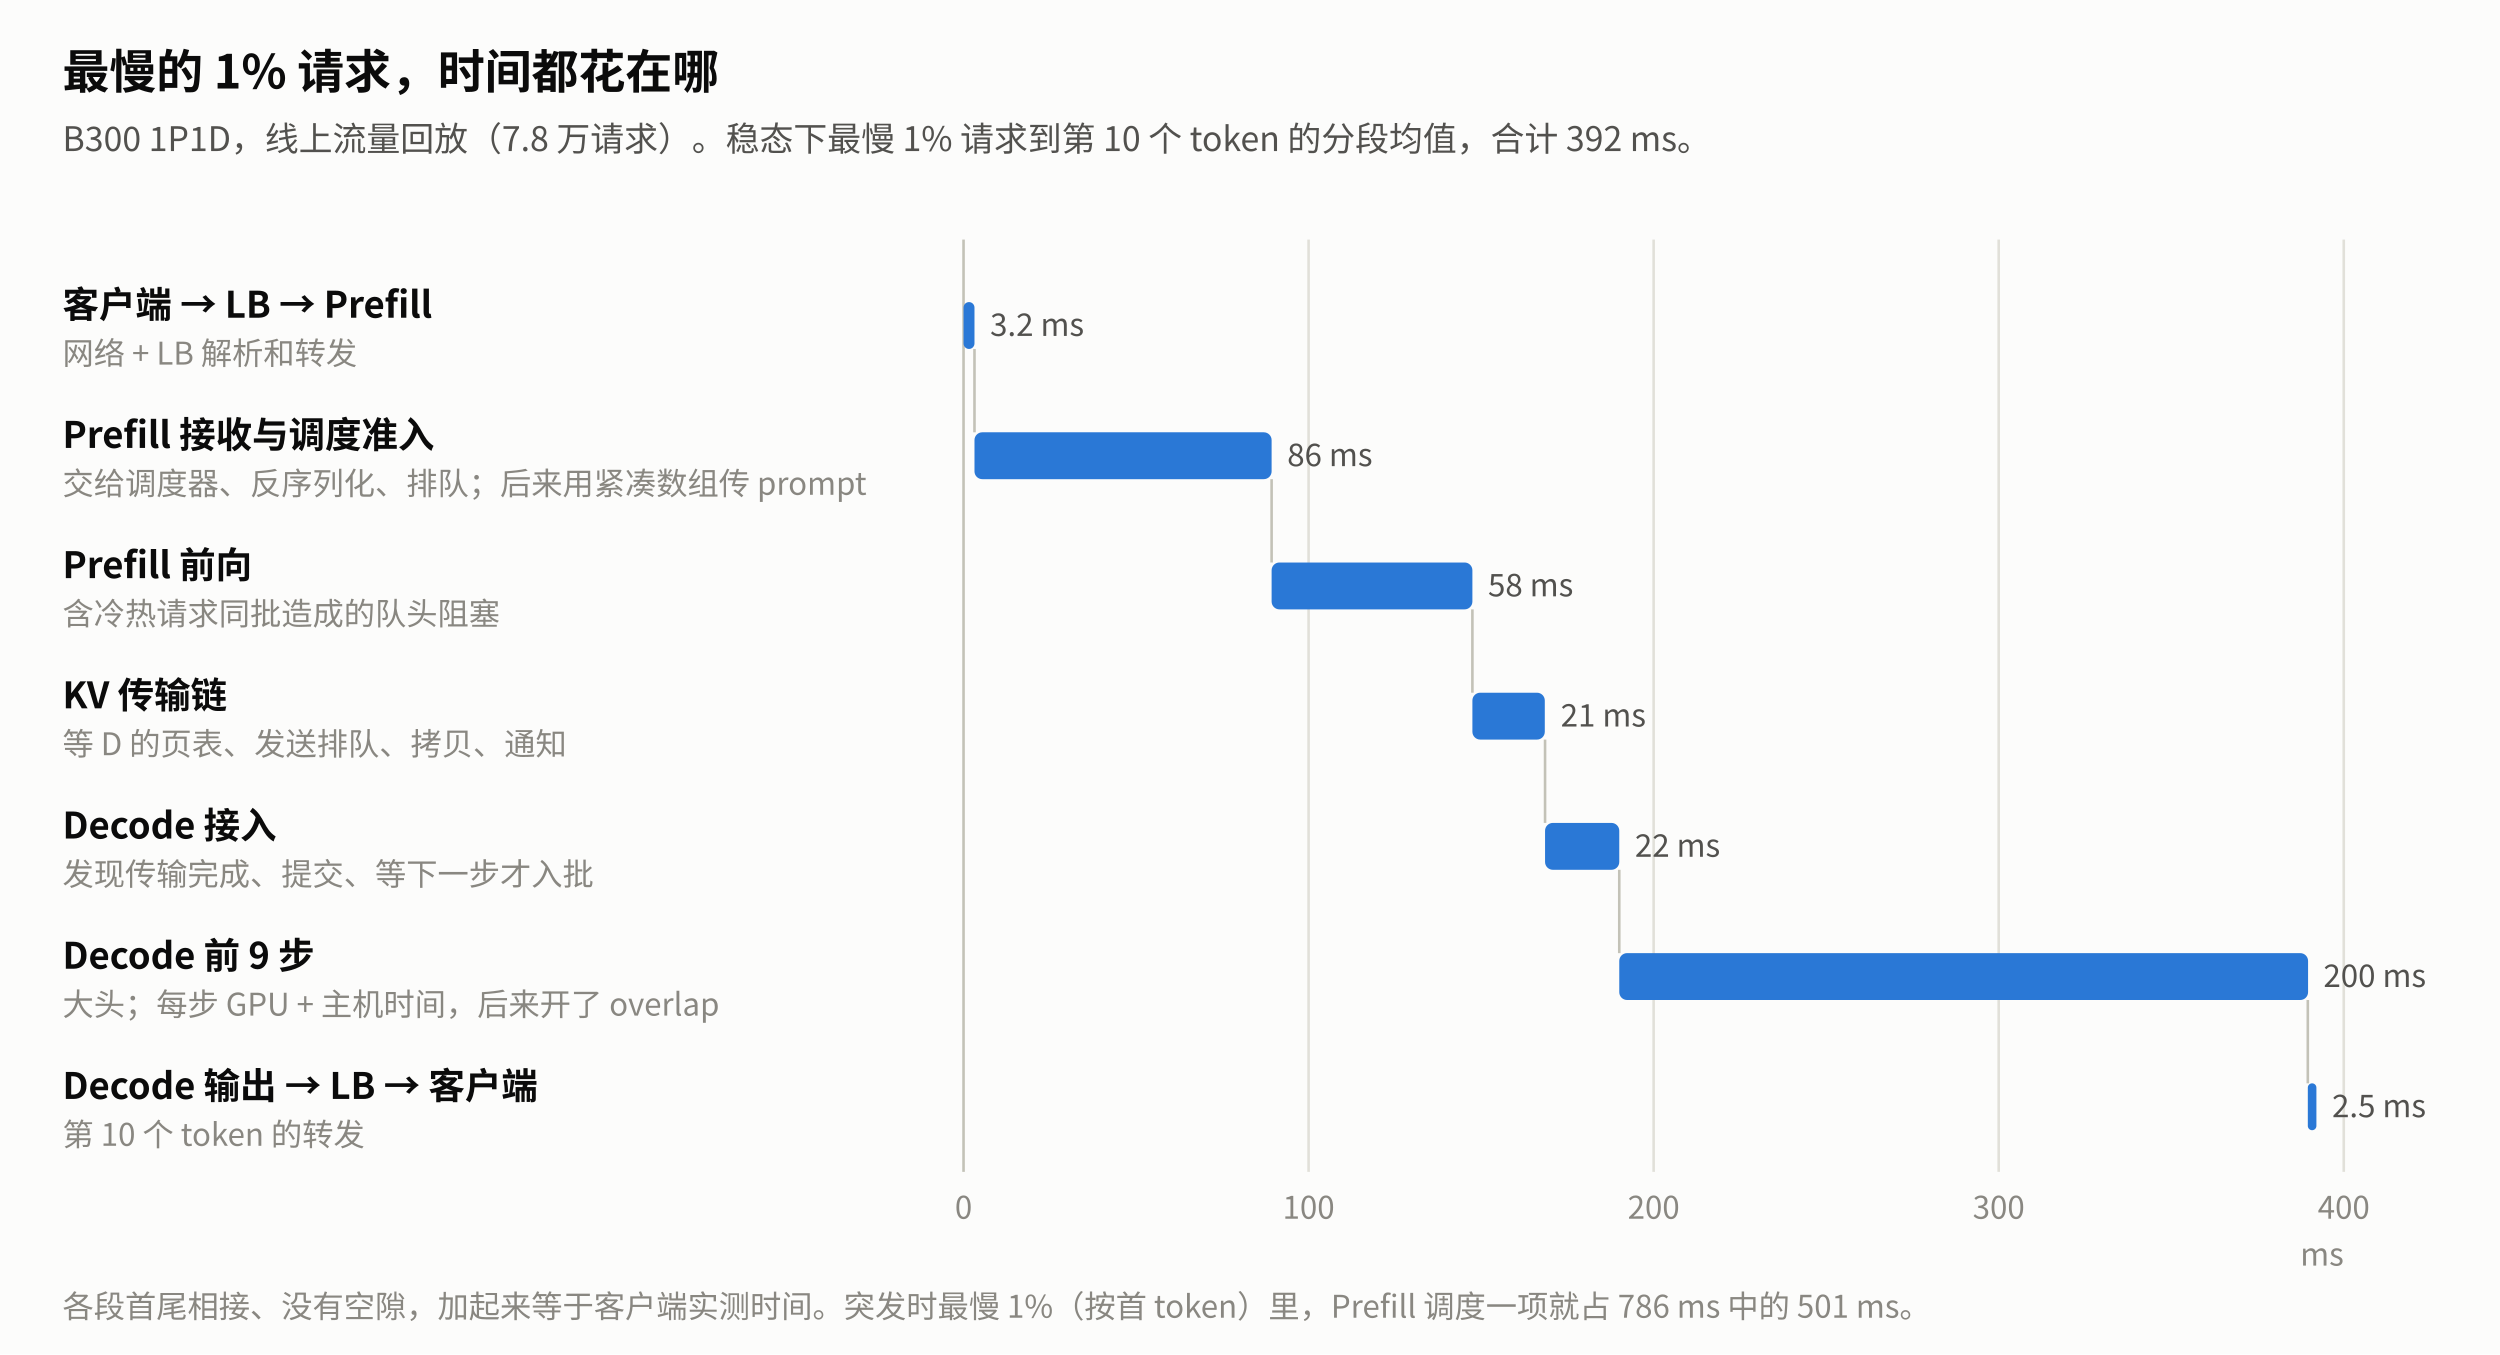
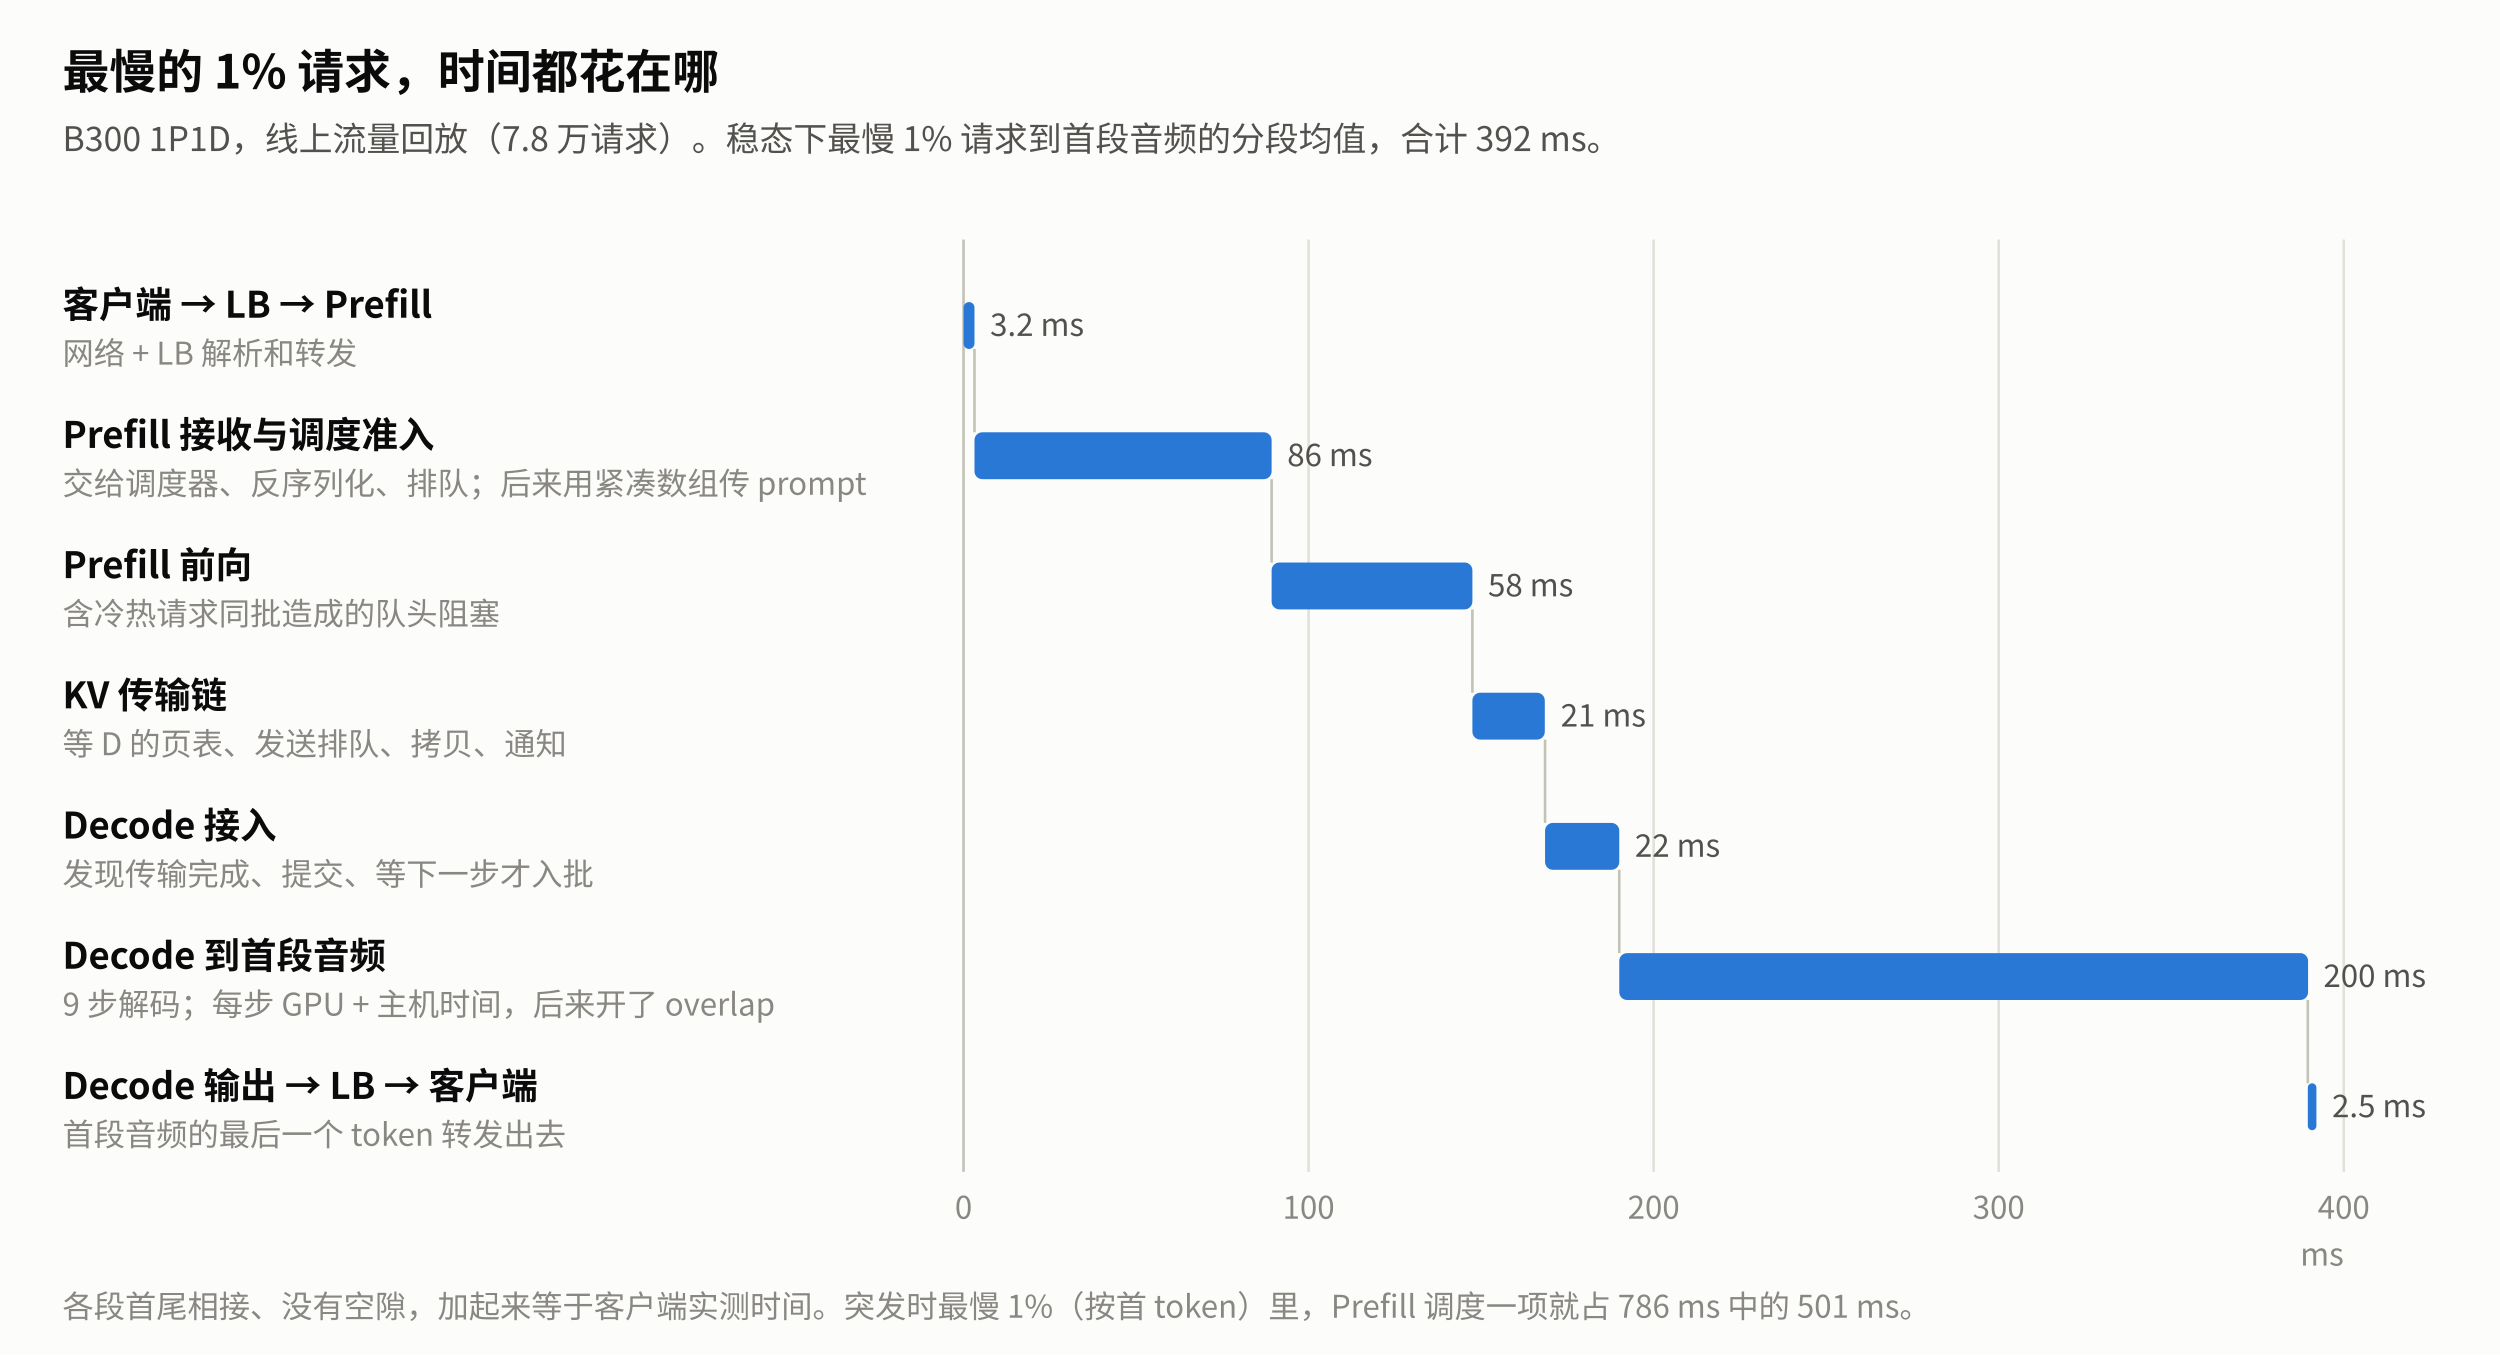
<svg xmlns="http://www.w3.org/2000/svg" width="960" height="520" viewBox="0 0 960 520" role="img" aria-labelledby="t d" font-family="-apple-system, BlinkMacSystemFont, 'PingFang SC', 'Hiragino Sans GB', 'Noto Sans CJK SC', 'Microsoft YaHei', 'Segoe UI', sans-serif">
  <rect width="960" height="520" fill="#fcfcfb" />
  <text x="24.0" y="34.0" font-size="18" fill="#0b0b0b" text-anchor="start" font-weight="600">最慢的 1% 请求，时间都花在哪</text>
-   <text x="24.0" y="58.0" font-size="13" fill="#52514e" text-anchor="start" font-weight="400">B300 1P1D，线上流量回放（7.8 万请求）。稳态下最慢 1% 请求到第 10 个 token 的分段均值，合计 392 ms。</text>
+   <text x="24.0" y="58.0" font-size="13" fill="#52514e" text-anchor="start" font-weight="400">B300 1P1D，线上流量回放（7.8 万请求）。稳态下最慢 1% 请求到首段音频的分段均值，合计 392 ms。</text>
  <line x1="370.0" y1="92.0" x2="370.0" y2="450.0" stroke="#c3c2b7" stroke-width="1" />
  <text x="370.0" y="468.0" font-size="12" fill="#898781" text-anchor="middle" font-weight="400">0</text>
  <line x1="502.5" y1="92.0" x2="502.5" y2="450.0" stroke="#e1e0d9" stroke-width="1" />
  <text x="502.5" y="468.0" font-size="12" fill="#898781" text-anchor="middle" font-weight="400">100</text>
  <line x1="635.0" y1="92.0" x2="635.0" y2="450.0" stroke="#e1e0d9" stroke-width="1" />
  <text x="635.0" y="468.0" font-size="12" fill="#898781" text-anchor="middle" font-weight="400">200</text>
  <line x1="767.5" y1="92.0" x2="767.5" y2="450.0" stroke="#e1e0d9" stroke-width="1" />
  <text x="767.5" y="468.0" font-size="12" fill="#898781" text-anchor="middle" font-weight="400">300</text>
  <line x1="900.0" y1="92.0" x2="900.0" y2="450.0" stroke="#e1e0d9" stroke-width="1" />
  <text x="900.0" y="468.0" font-size="12" fill="#898781" text-anchor="middle" font-weight="400">400</text>
  <text x="900.0" y="486.0" font-size="12" fill="#898781" text-anchor="end" font-weight="400">ms</text>
  <text x="24.0" y="122.0" font-size="14" fill="#0b0b0b" text-anchor="start" font-weight="600">客户端 → LB → Prefill</text>
  <text x="24.0" y="140.0" font-size="12" fill="#898781" text-anchor="start" font-weight="400">网络 + LB 解析和转发</text>
  <rect x="370.0" y="116.0" width="4.2" height="18.0" rx="2.12" fill="#2a78d6" />
  <text x="380.2" y="129.0" font-size="12" fill="#52514e" text-anchor="start" font-weight="400">3.2 ms</text>
  <text x="24.0" y="172.0" font-size="14" fill="#0b0b0b" text-anchor="start" font-weight="600">Prefill 接收与调度准入</text>
  <text x="24.0" y="190.0" font-size="12" fill="#898781" text-anchor="start" font-weight="400">交给调度器、反序列化、排队；后来用紧凑数组传 prompt</text>
  <line x1="374.2" y1="134.0" x2="374.2" y2="166.0" stroke="#c3c2b7" stroke-width="1" />
  <rect x="374.2" y="166.0" width="114.1" height="18.0" rx="3" fill="#2a78d6" />
  <text x="494.3" y="179.0" font-size="12" fill="#52514e" text-anchor="start" font-weight="400">86 ms</text>
  <text x="24.0" y="222.0" font-size="14" fill="#0b0b0b" text-anchor="start" font-weight="600">Prefill 前向</text>
  <text x="24.0" y="240.0" font-size="12" fill="#898781" text-anchor="start" font-weight="400">含冷热请求同批造成的队头阻塞</text>
  <line x1="488.3" y1="184.0" x2="488.3" y2="216.0" stroke="#c3c2b7" stroke-width="1" />
  <rect x="488.3" y="216.0" width="77.1" height="18.0" rx="3" fill="#2a78d6" />
  <text x="571.4" y="229.0" font-size="12" fill="#52514e" text-anchor="start" font-weight="400">58 ms</text>
  <text x="24.0" y="272.0" font-size="14" fill="#0b0b0b" text-anchor="start" font-weight="600">KV 传输链</text>
  <text x="24.0" y="290.0" font-size="12" fill="#898781" text-anchor="start" font-weight="400">等 D 的页表、发送排队、拷贝、通知</text>
  <line x1="565.4" y1="234.0" x2="565.4" y2="266.0" stroke="#c3c2b7" stroke-width="1" />
  <rect x="565.4" y="266.0" width="27.8" height="18.0" rx="3" fill="#2a78d6" />
  <text x="599.3" y="279.0" font-size="12" fill="#52514e" text-anchor="start" font-weight="400">21 ms</text>
  <text x="24.0" y="322.0" font-size="14" fill="#0b0b0b" text-anchor="start" font-weight="600">Decode 接入</text>
  <text x="24.0" y="340.0" font-size="12" fill="#898781" text-anchor="start" font-weight="400">发现传输完成、提交、等下一步才入批</text>
  <line x1="593.3" y1="284.0" x2="593.3" y2="316.0" stroke="#c3c2b7" stroke-width="1" />
  <rect x="593.3" y="316.0" width="28.5" height="18.0" rx="3" fill="#2a78d6" />
  <text x="627.8" y="329.0" font-size="12" fill="#52514e" text-anchor="start" font-weight="400">22 ms</text>
-   <text x="24.0" y="372.0" font-size="14" fill="#0b0b0b" text-anchor="start" font-weight="600">Decode 前 9 步</text>
-   <text x="24.0" y="390.0" font-size="12" fill="#898781" text-anchor="start" font-weight="400">大头；每步 GPU + 主机时间，后来开了 overlap</text>
+   <text x="24.0" y="372.0" font-size="14" fill="#0b0b0b" text-anchor="start" font-weight="600">Decode 到首段音频</text>
+   <text x="24.0" y="390.0" font-size="12" fill="#898781" text-anchor="start" font-weight="400">9 步解码；每步 GPU + 主机时间，后来开了 overlap</text>
  <line x1="621.8" y1="334.0" x2="621.8" y2="366.0" stroke="#c3c2b7" stroke-width="1" />
  <rect x="621.8" y="366.0" width="264.5" height="18.0" rx="3" fill="#2a78d6" />
  <text x="892.2" y="379.0" font-size="12" fill="#52514e" text-anchor="start" font-weight="400">200 ms</text>
  <text x="24.0" y="422.0" font-size="14" fill="#0b0b0b" text-anchor="start" font-weight="600">Decode 输出 → LB → 客户端</text>
-   <text x="24.0" y="440.0" font-size="12" fill="#898781" text-anchor="start" font-weight="400">第 10 个 token 的转发</text>
+   <text x="24.0" y="440.0" font-size="12" fill="#898781" text-anchor="start" font-weight="400">首段音频的最后一个 token 转发出去</text>
  <line x1="886.2" y1="384.0" x2="886.2" y2="416.0" stroke="#c3c2b7" stroke-width="1" />
  <rect x="886.2" y="416.0" width="3.3" height="18.0" rx="1.656" fill="#2a78d6" />
  <text x="895.5" y="429.0" font-size="12" fill="#52514e" text-anchor="start" font-weight="400">2.5 ms</text>
  <text x="24.0" y="506.0" font-size="12" fill="#898781" text-anchor="start" font-weight="400">各段首尾相接、没有空隙，加起来等于客户端实测时间。突发时最慢 1%（按首 token）里，Prefill 调度一项就占 786 ms 中的 501 ms。</text>
</svg>
